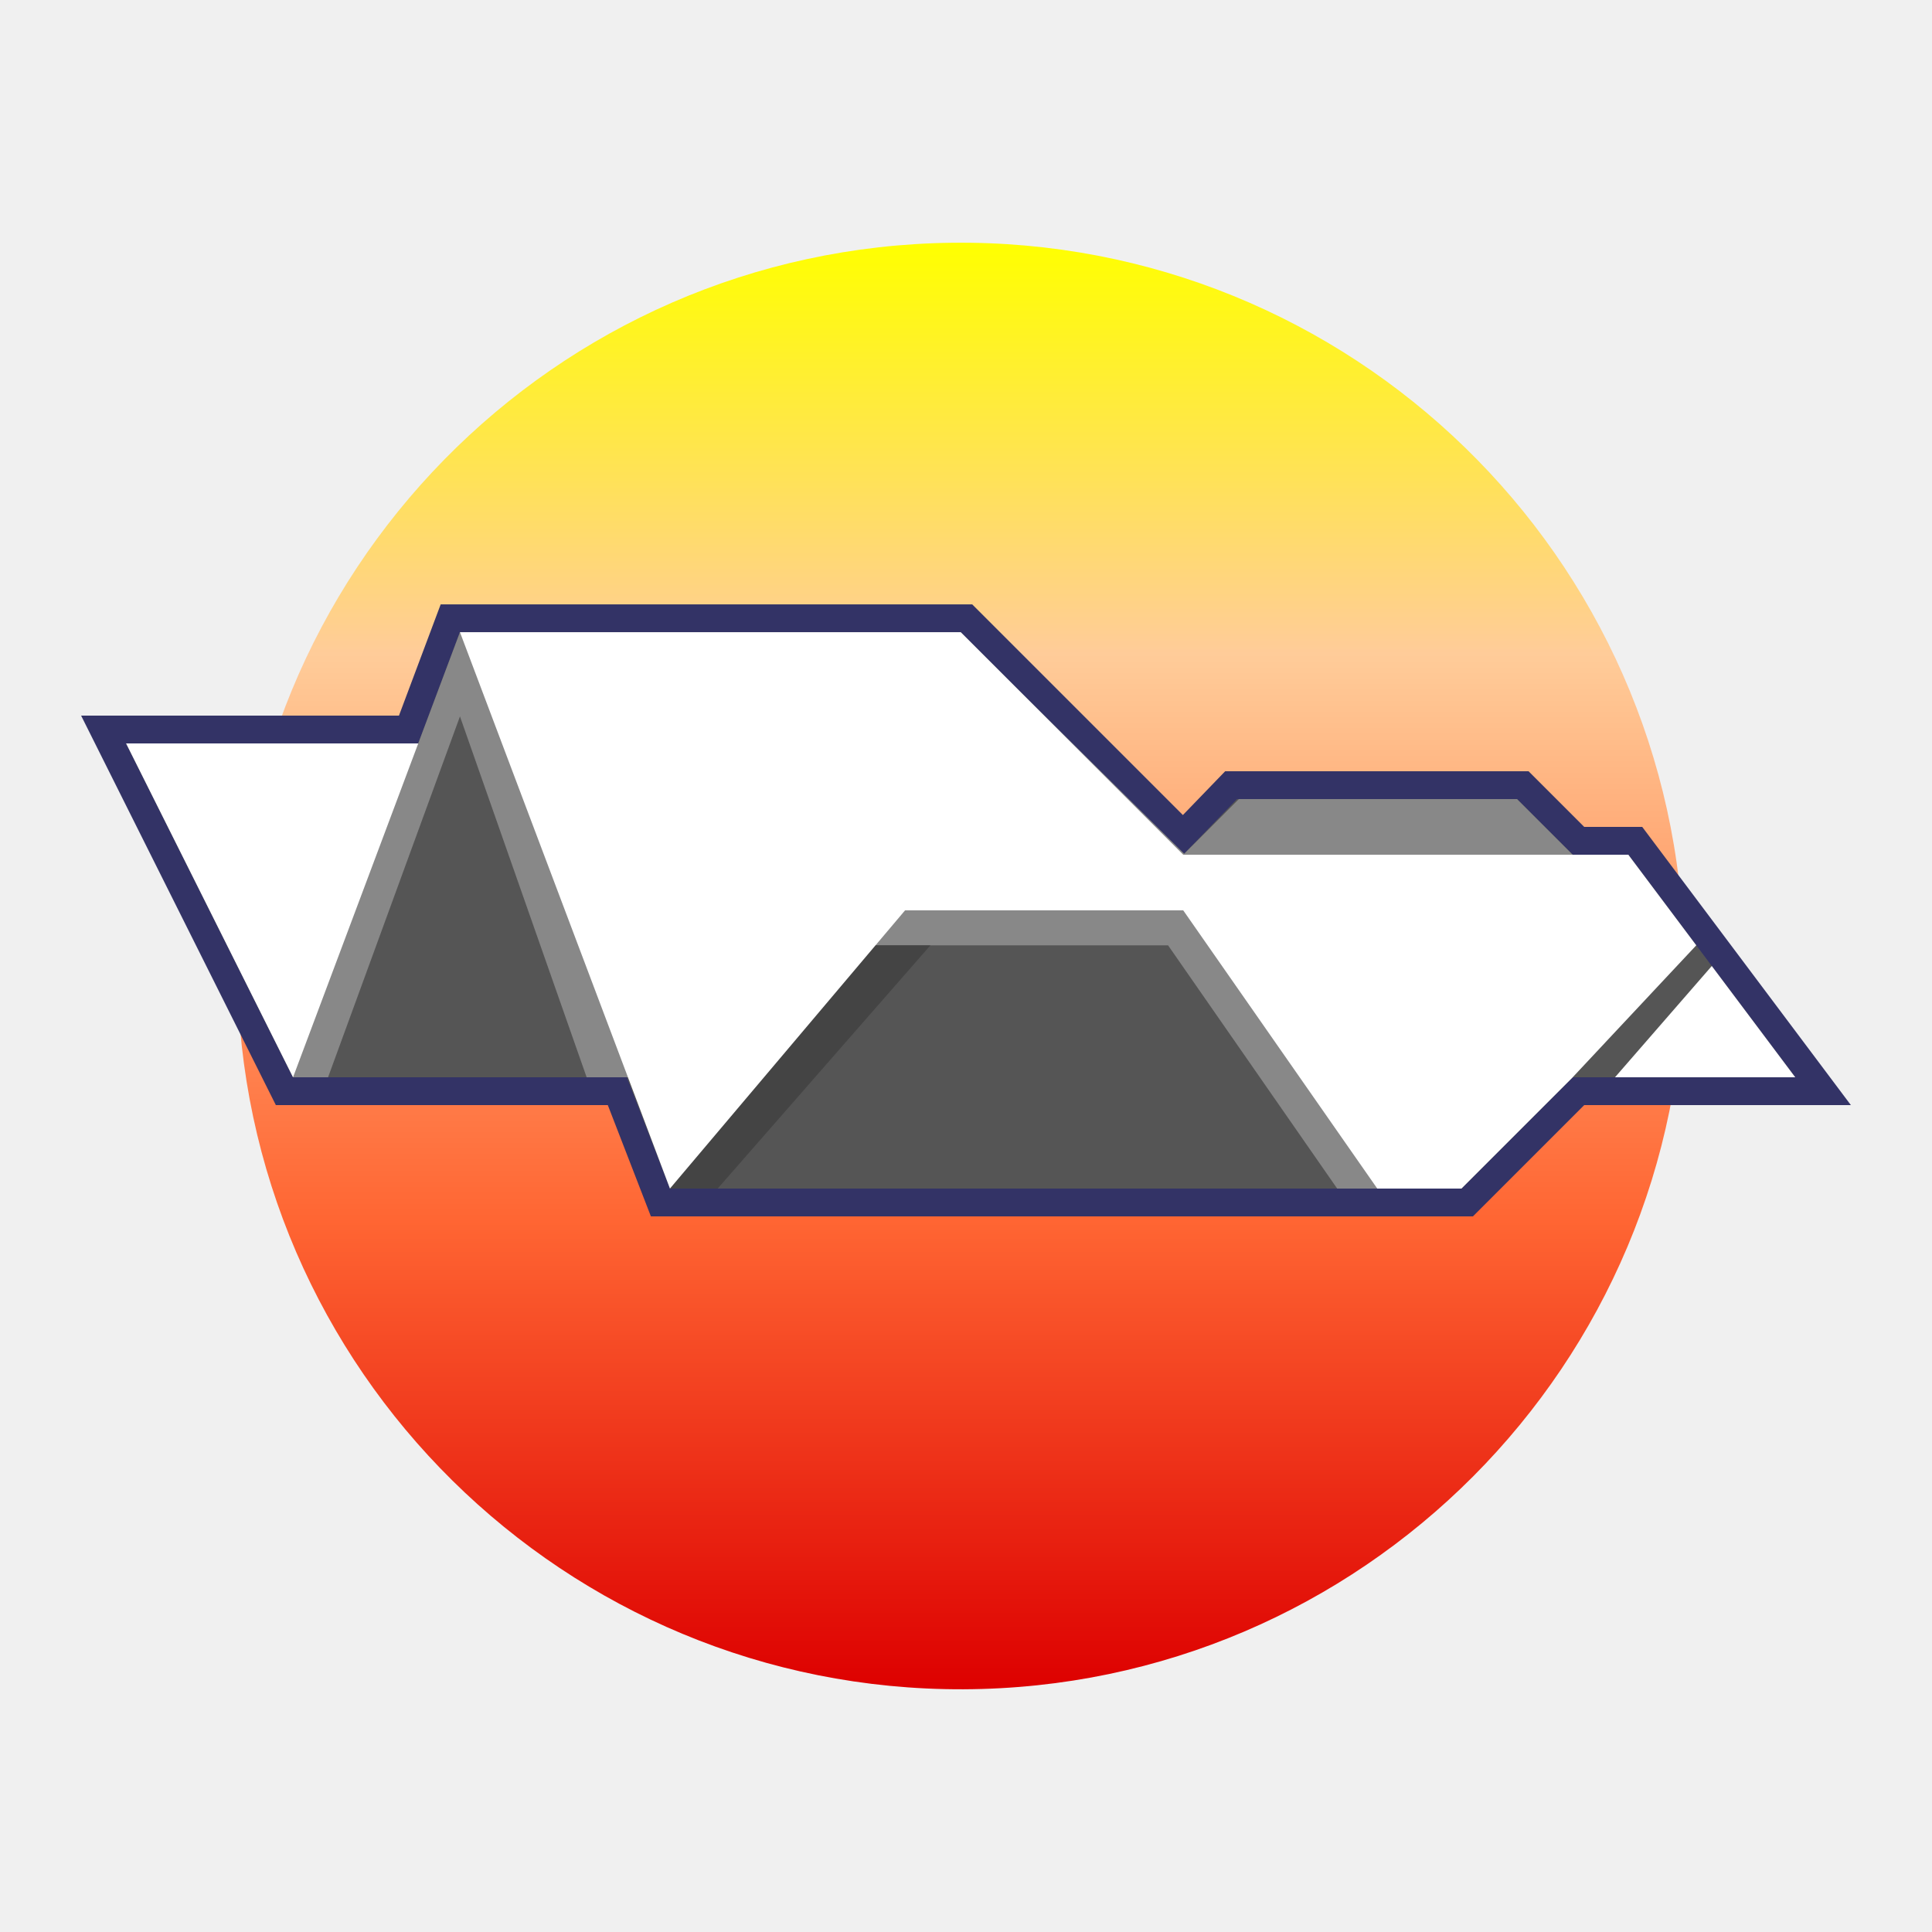
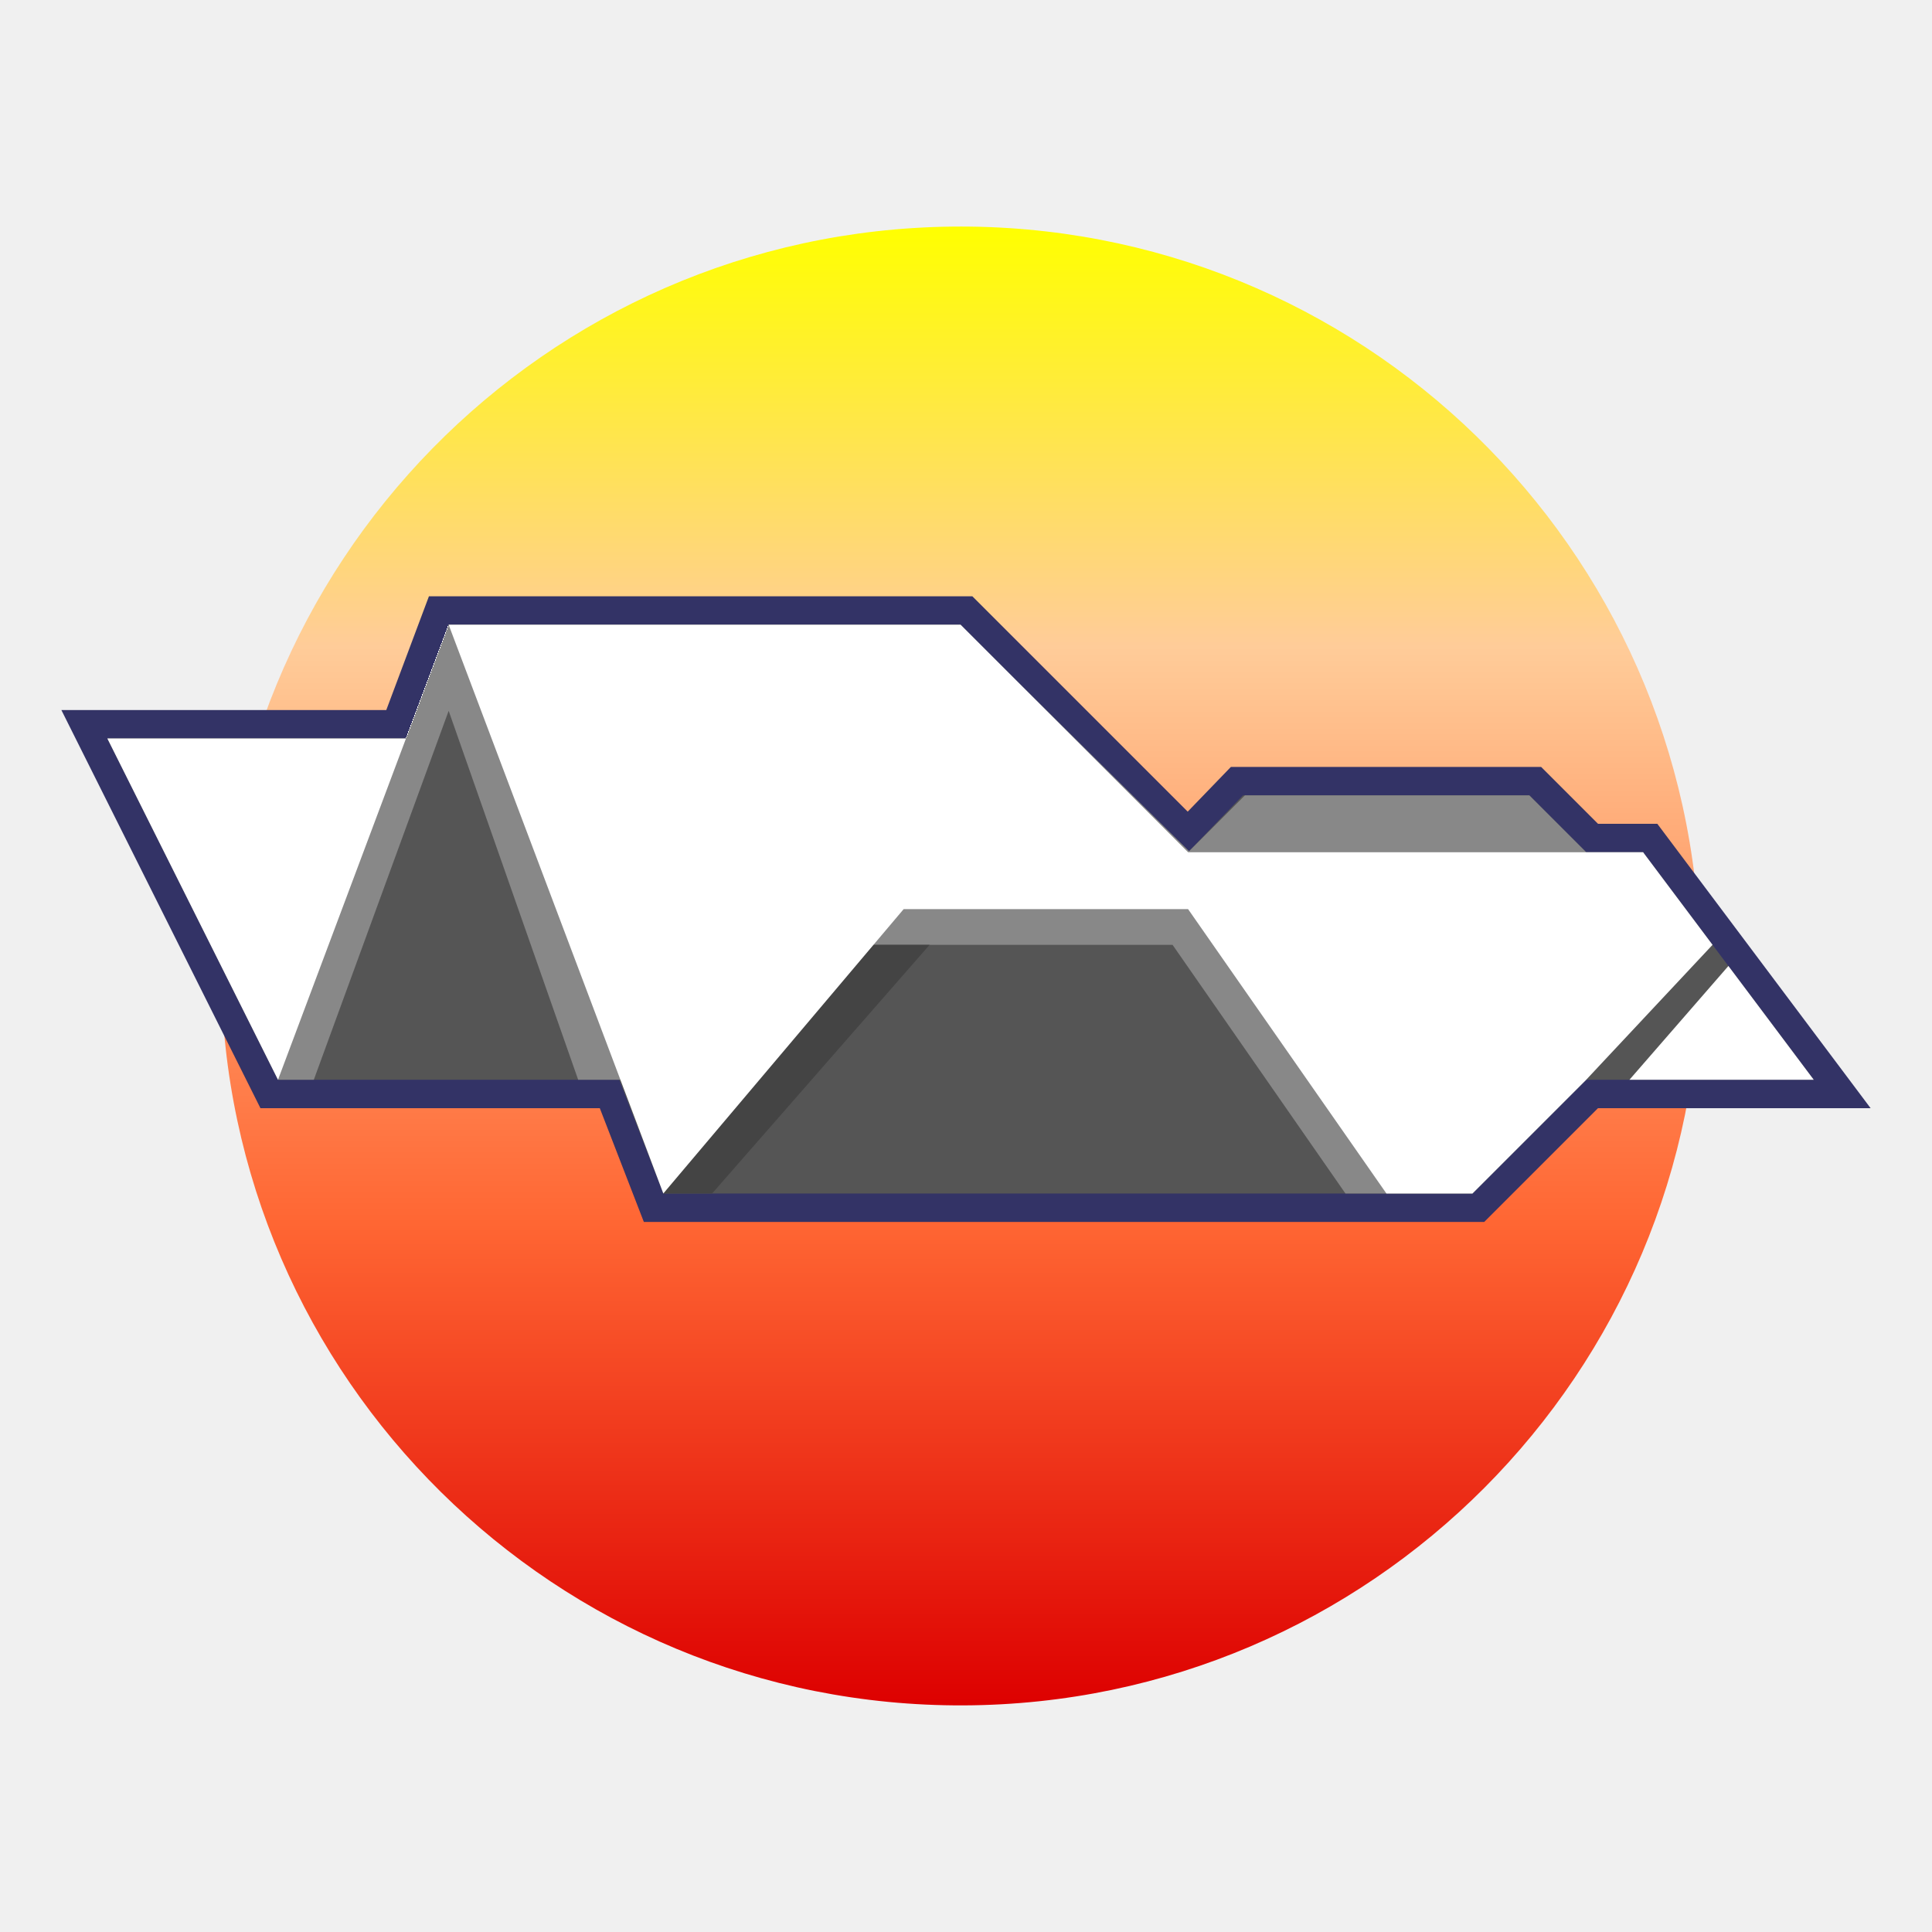
- <svg xmlns="http://www.w3.org/2000/svg" xmlns:xlink="http://www.w3.org/1999/xlink" width="200mm" height="200mm" viewBox="0 0 200 200" version="1.1" id="svg1" xml:space="preserve">
-   <defs id="defs1">
-     <linearGradient id="linearGradient1">
-       <stop style="stop-color:#dd0000;stop-opacity:1;" offset="0" id="stop1" />
-       <stop style="stop-color:#ff6633;stop-opacity:1;" offset="0.326" id="stop3" />
-       <stop style="stop-color:#ffcc99;stop-opacity:1;" offset="0.716" id="stop4" />
-       <stop style="stop-color:#ffff00;stop-opacity:1;" offset="1" id="stop2" />
+ <svg xmlns="http://www.w3.org/2000/svg" width="512pt" height="512pt" version="1.1" viewBox="0 0 682.67 682.67" xml:space="preserve">
+   <defs>
+     <linearGradient id="linearGradient2" x1="79.399" x2="79.399" y1="176.02" y2="120.3" gradientTransform="matrix(2.3332,0,0,2.3332,-111.25,-195.69)" gradientUnits="userSpaceOnUse">
+       <stop stop-color="#d00" offset="0" />
+       <stop stop-color="#f63" offset=".326" />
+       <stop stop-color="#fc9" offset=".716" />
+       <stop stop-color="#ff0" offset="1" />
    </linearGradient>
-     <linearGradient xlink:href="#linearGradient1" id="linearGradient2" x1="79.399" y1="176.019" x2="79.399" y2="120.301" gradientUnits="userSpaceOnUse" gradientTransform="matrix(2.333203,0,0,2.333203,-111.2452,-195.687)" />
  </defs>
-   <g id="layer1" transform="translate(-25.95491,-85.00001)">
-     <g id="g6" transform="matrix(1.1519,0,0,1.1519,4.455466,12.21505)">
-       <path style="fill:url(#linearGradient2);stroke:none;stroke-width:0.7;stroke-linecap:round" id="path1" d="m 170,150 a 65,65 0 0 1 -64.743,64.999 65,65 0 0 1 -65.255,-64.486 65,65 0 0 1 64.227,-65.509 65,65 0 0 1 65.763,63.968" />
-       <path id="rect5-2" style="fill:none;fill-opacity:1;stroke:#333366;stroke-width:5;stroke-linecap:square;stroke-dasharray:none;stroke-opacity:1;paint-order:normal" d="m 30,130 h 26.25 l 3.75,-10 H 105 l 5,5 15,15 4.828,-5 H 155 l 5,5 h 5 l 15,20 h -20 l -10,10 H 78.872 L 75,160 H 45 Z" />
-       <path id="rect5" style="fill:#555555;fill-opacity:1;stroke:none;stroke-width:80;stroke-linecap:round;stroke-dasharray:none" d="m 30,130 h 26.25 l 3.75,-10 H 105 l 5,5 10,10 5.086,4.911 L 129.828,135 H 155 l 5,5 h 5 l 15,20 h -20 l -10,10 H 78.872 L 75,160 H 45 Z" />
-       <path id="rect5-6-3" style="fill:#888888;fill-opacity:1;stroke:none;stroke-linecap:round" d="m 30,130 h 26.25 l 3.75,-10 v 0 H 105 l 5,5 15.086,14.911 L 130,135 h 25 l 5,5 h 5 l 1.93,6.529 -4.29,6.996 L 160,160 171.106,148.141 v 0 L 160,160 150,170 H 138.834 L 123.636,148.141 H 89.022 L 78.872,160 H 75 71.385 L 60,127.569 48.147,160 h -3.147 z" />
-       <path id="rect6" style="opacity:1;fill:#444444;stroke-width:5;stroke-linecap:square" d="m 95.996,148.141 h 6.285 L 83.163,170 h -4.29 z" />
-       <path id="rect5-6" style="fill:#ffffff;fill-opacity:1;stroke:none;stroke-linecap:round" d="m 30,130 h 26.25 l 3.75,-10 v 0 H 105 l 5,5 10,10 5,5 h 30 5 5 l 15,20 H 163.803 L 172.5,150 171.106,148.141 160,160 150,170 h -7.563 L 125,145 h -25 l -21.128,25 -18.872,-50 -15,40 z" />
+   <g transform="matrix(3.4895 0 0 3.4895 -98.192 -304.23)">
+     <g transform="matrix(1.1519,0,0,1.1519,4.4555,12.215)">
+       <path d="m170 150a65 65 0 01-64.743 64.999 65 65 0 01-65.255-64.486 65 65 0 0164.227-65.509 65 65 0 0165.763 63.968" fill="url(#linearGradient2)" />
+       <path d="m30 130h26.25l3.75-10h45l20 20 4.828-5h25.172l5 5h5l15 20h-20l-10 10h-71.128l-3.872-10h-30z" fill="none" stroke="#336" stroke-linecap="square" stroke-width="5" style="paint-order:normal" />
+       <path d="m30 130h26.25l3.75-10h45l15 15 5.086 4.911 4.741-4.911h25.172l5 5h5l15 20h-20l-10 10h-71.128l-3.872-10h-30z" fill="#555" />
+       <path d="m30 130h26.25l3.75-10h45l5 5 15.086 14.911 4.914-4.911h25l5 5h5l1.93 6.529-4.29 6.996-2.639 6.475 11.106-11.859-11.106 11.859-10 10h-11.166l-15.198-21.859h-34.614l-10.149 11.859h-7.488l-11.385-32.431-11.853 32.431h-3.147z" fill="#888" />
+       <path d="m95.996 148.14h6.285l-19.119 21.859h-4.29z" fill="#444" stroke-linecap="square" stroke-width="5" />
+       <path d="m30 130h26.25l3.75-10h45l20 20h40l15 20h-16.197l8.697-10-1.394-1.859-11.106 11.859-10 10h-7.563l-17.437-25h-25l-21.128 25-18.872-50-15 40z" fill="#fff" />
    </g>
  </g>
</svg>
